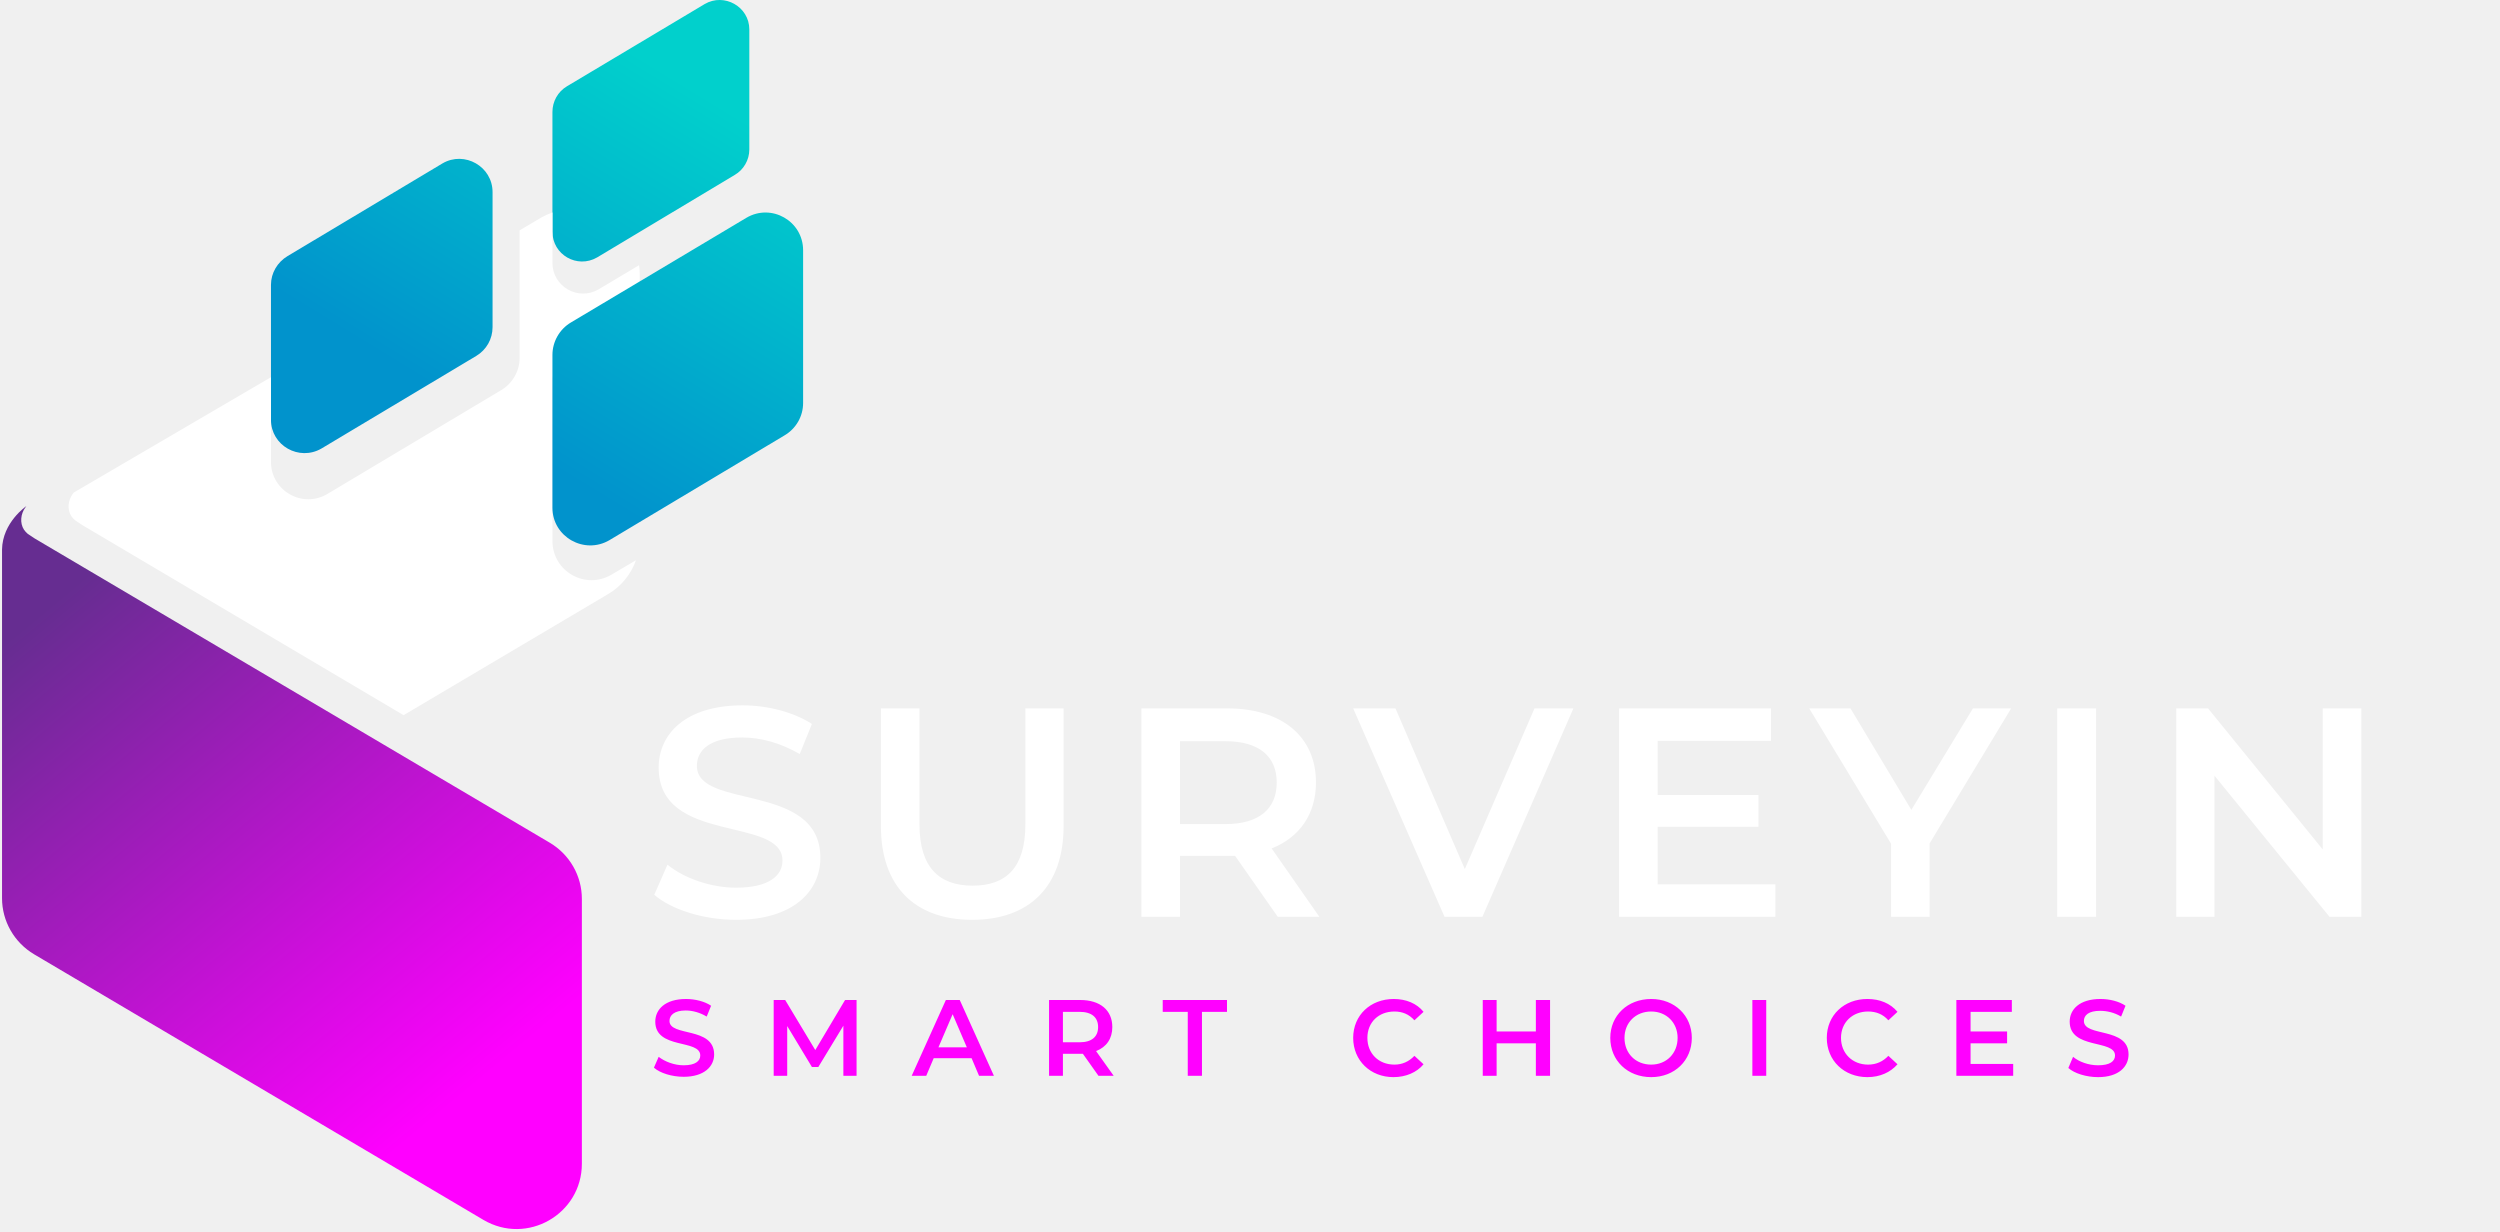
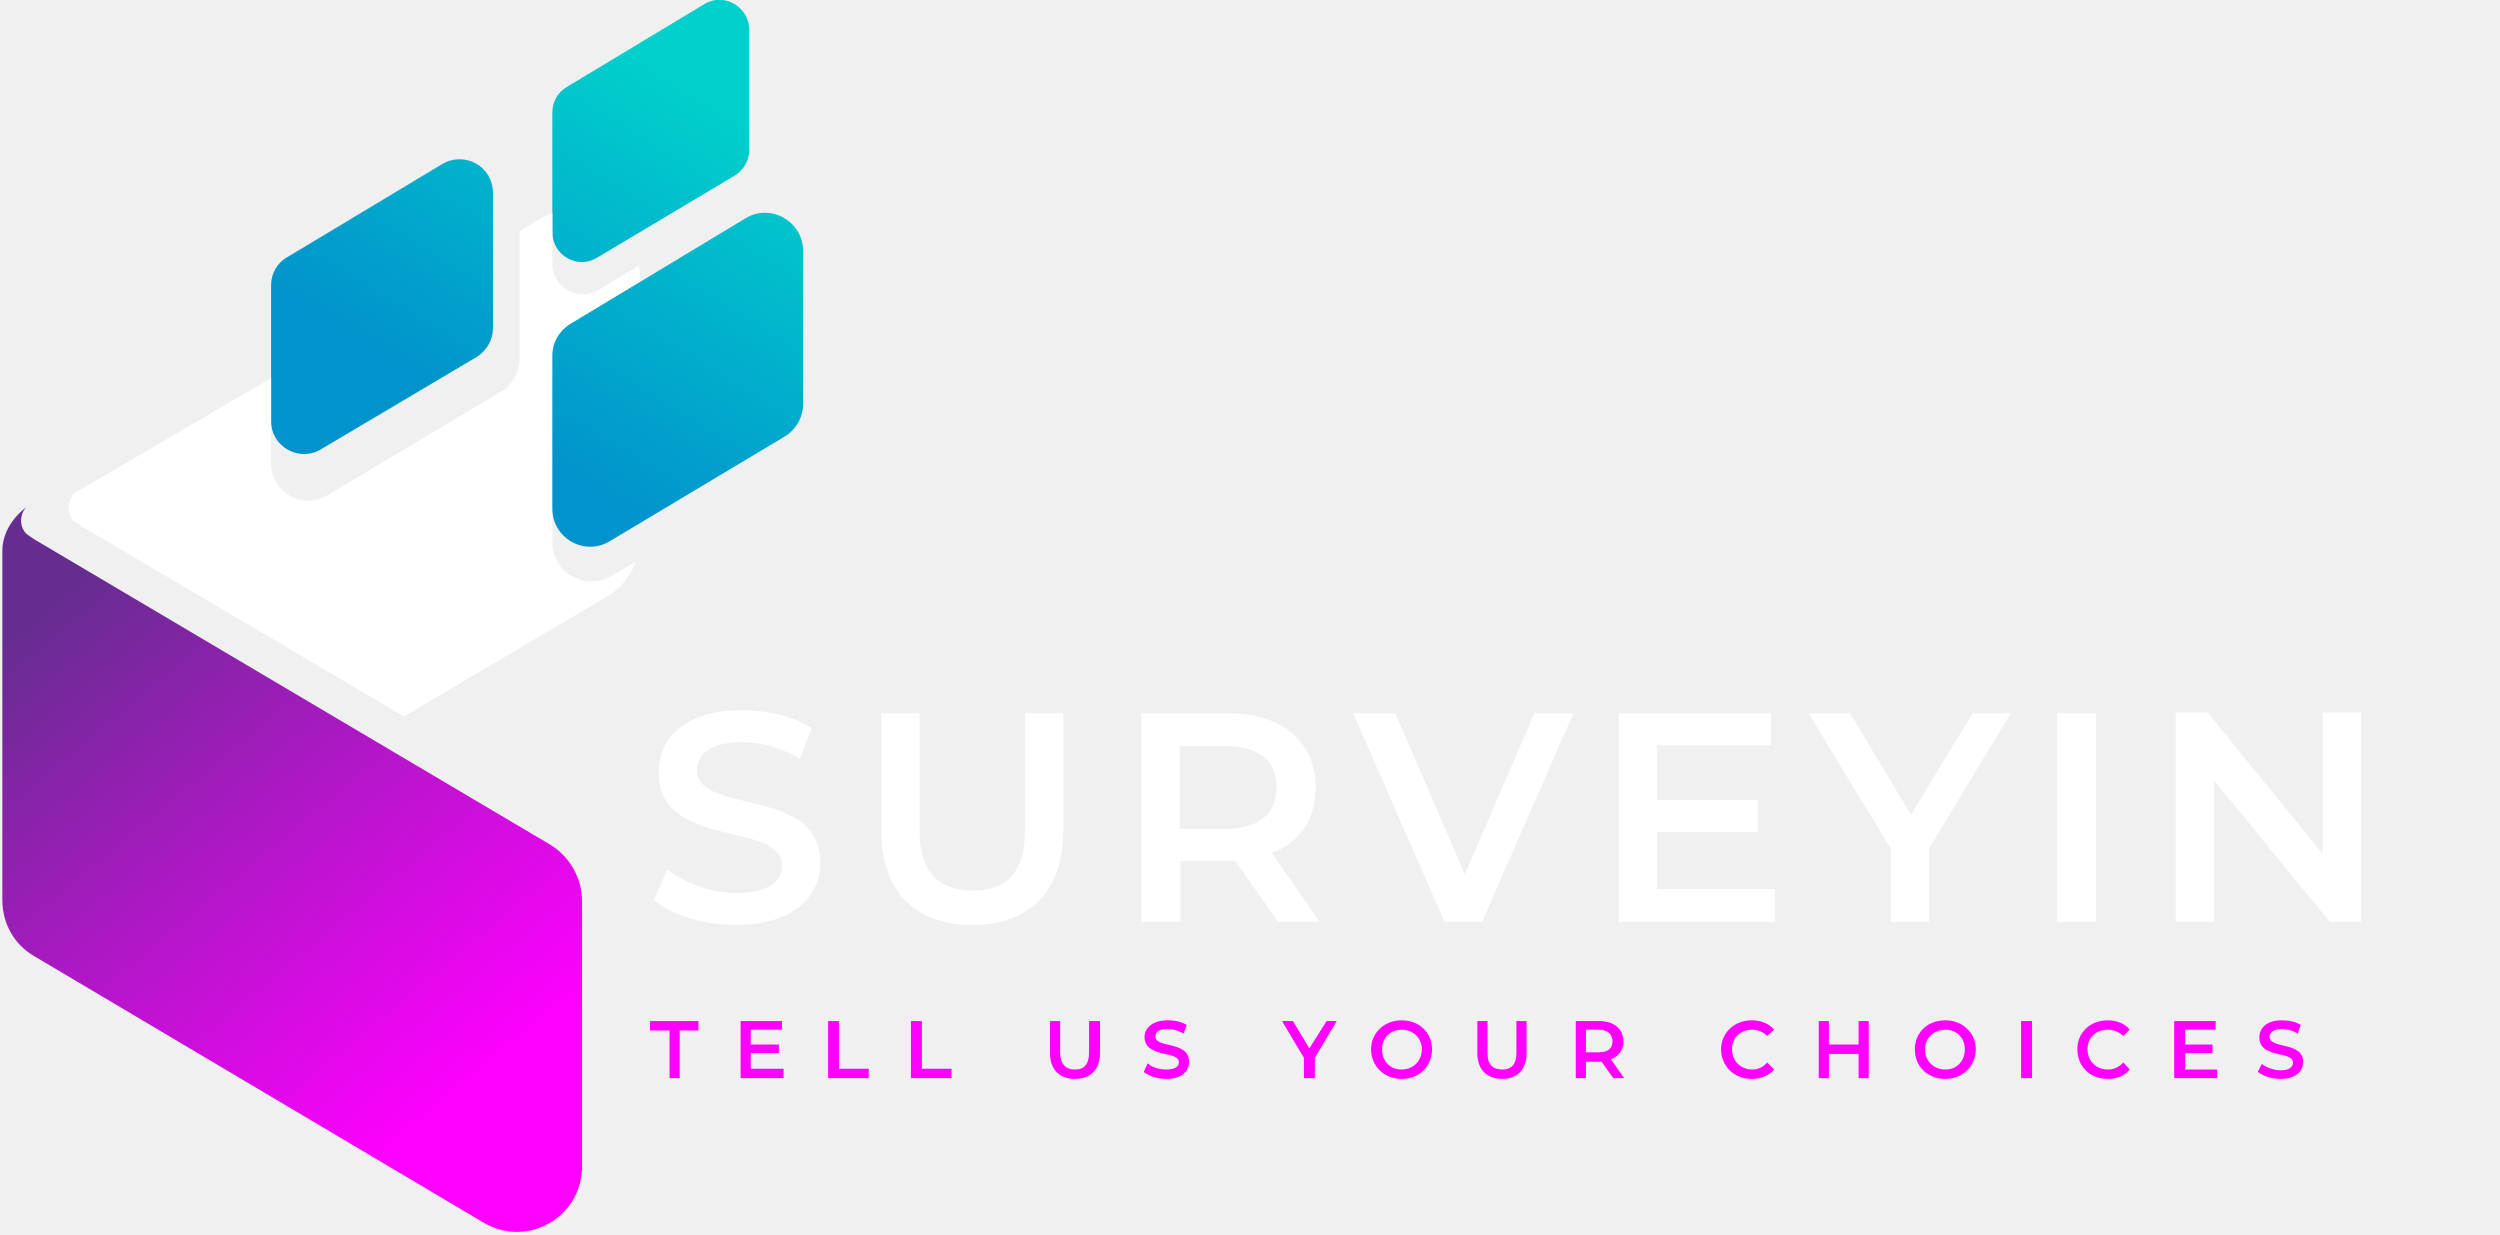
- <svg xmlns="http://www.w3.org/2000/svg" version="1.2" viewBox="0 0 739 364" width="739" height="364">
+ <svg xmlns="http://www.w3.org/2000/svg" version="1.2" viewBox="0 0 320 158" width="320" height="158">
  <defs>
    <linearGradient id="P" gradientUnits="userSpaceOnUse" />
-     <linearGradient id="g1" x1="33" y1="83.1" x2="118.5" y2="-56.9" href="#P">
+     <linearGradient id="g1" x1="14.2" y1="36.1" x2="51.3" y2="-24.7" href="#P">
      <stop offset=".14" stop-color="#0193cc" />
      <stop offset=".88" stop-color="#01d0cc" />
    </linearGradient>
-     <linearGradient id="g2" x1="71.5" y1="114" x2="157" y2="-26.1" href="#P">
+     <linearGradient id="g2" x1="30.9" y1="49.5" x2="68" y2="-11.3" href="#P">
      <stop offset=".14" stop-color="#0193cc" />
      <stop offset=".88" stop-color="#01d0cc" />
    </linearGradient>
-     <linearGradient id="g3" x1="133.8" y1="46.4" x2="299.5" y2="245.8" href="#P">
+     <linearGradient id="g3" x1="57.9" y1="20.2" x2="129.7" y2="106.6" href="#P">
      <stop offset=".1" stop-color="#662d91" />
      <stop offset=".83" stop-color="#f0f" />
    </linearGradient>
-     <linearGradient id="g4" x1="97.2" y1="124.7" x2="182.7" y2="-15.4" href="#P">
+     <linearGradient id="g4" x1="42.1" y1="54.1" x2="79.2" y2="-6.7" href="#P">
      <stop offset=".14" stop-color="#0193cc" />
      <stop offset=".88" stop-color="#01d0cc" />
    </linearGradient>
  </defs>
  <style>.a{fill:#0b1f33}.b{fill:#f0f}.c{fill:#fff}.d{fill:url(#g1)}.e{fill:url(#g2)}.f{fill:url(#g3)}.g{fill:url(#g4)}</style>
  <g style="display:none">
-     <path class="a" d="m929 750h-998v-1000h998z" />
+     <path class="a" d="m-29.9-108.5h432.2v434h-432.2z" />
  </g>
-   <path class="b" d="m202.1 318.3c6.1 0 9-3.1 9-6.6 0-8.3-13.2-5.2-13.2-9.9 0-1.7 1.4-3.1 4.8-3.1 2 0 4.2 0.6 6.2 1.8l1.3-3.2c-1.9-1.3-4.8-2-7.4-2-6.2 0-9.1 3.1-9.1 6.7 0 8.3 13.3 5.1 13.3 10 0 1.6-1.4 2.9-4.9 2.9-2.8 0-5.6-1.1-7.4-2.5l-1.4 3.2c1.8 1.6 5.3 2.7 8.8 2.7zm51.1-0.3v-22.4h-3.4l-8.8 14.8-8.9-14.8h-3.4v22.4h4v-14.7l7.3 12.1h1.9l7.4-12.2v14.8zm36.2 0h4.4l-10.1-22.4h-4.1l-10.1 22.4h4.3l2.2-5.2h11.2zm-12-8.4l4.2-9.8 4.2 9.8zm51.8 8.4l-5.2-7.3c3.1-1.2 4.8-3.7 4.8-7.1 0-5-3.6-8-9.5-8h-9.2v22.4h4.1v-6.5h5.1c0.3 0 0.6 0 0.8 0l4.6 6.5zm-4.6-14.4c0 2.8-1.8 4.5-5.5 4.5h-4.9v-9h4.9c3.7 0 5.5 1.7 5.5 4.5zm26.5 14.4h4.2v-18.9h7.4v-3.5h-19v3.5h7.4zm60.8 0.4c3.7 0 6.9-1.4 8.9-3.8l-2.7-2.5c-1.6 1.7-3.6 2.6-5.9 2.6-4.7 0-8-3.3-8-7.9 0-4.6 3.3-7.8 8-7.8 2.3 0 4.3 0.8 5.9 2.6l2.7-2.5c-2-2.5-5.2-3.8-8.8-3.8-6.9 0-12 4.8-12 11.5 0 6.7 5.1 11.6 11.9 11.6zm42.1-22.8v9.3h-11.6v-9.3h-4.1v22.4h4.1v-9.6h11.6v9.6h4.2v-22.4zm34.1 22.8c6.9 0 12-4.9 12-11.6 0-6.6-5.1-11.5-12-11.5-7 0-12.1 4.9-12.1 11.5 0 6.7 5.1 11.6 12.1 11.6zm0-3.7c-4.6 0-7.9-3.3-7.9-7.9 0-4.5 3.3-7.8 7.9-7.8 4.5 0 7.8 3.3 7.8 7.8 0 4.6-3.3 7.9-7.8 7.9zm29.9 3.3h4.1v-22.4h-4.1zm34 0.4c3.7 0 6.8-1.4 8.9-3.8l-2.7-2.5c-1.6 1.7-3.6 2.6-6 2.6-4.6 0-8-3.3-8-7.9 0-4.6 3.4-7.8 8-7.8 2.4 0 4.4 0.8 6 2.6l2.7-2.5c-2.1-2.5-5.2-3.8-8.9-3.8-6.9 0-12 4.8-12 11.5 0 6.7 5.1 11.6 12 11.6zm30.5-3.9v-6.1h10.8v-3.5h-10.8v-5.8h12.2v-3.5h-16.4v22.4h16.8v-3.5zm37.7 3.9c6.1 0 9-3.1 9-6.7 0-8.2-13.2-5.1-13.2-9.9 0-1.7 1.4-3 4.8-3 2 0 4.2 0.5 6.2 1.7l1.3-3.2c-1.9-1.3-4.7-2-7.4-2-6.2 0-9.1 3.1-9.1 6.7 0 8.3 13.4 5.2 13.4 10 0 1.7-1.5 2.9-5 2.9-2.8 0-5.6-1-7.4-2.5l-1.4 3.3c1.8 1.6 5.3 2.7 8.8 2.7z" />
-   <path class="c" d="m217.6 271.9c16.9 0 24.9-8.5 24.9-18.3 0-22.6-36.5-14.1-36.5-27.2 0-4.7 3.9-8.4 13.4-8.4 5.4 0 11.4 1.6 17 4.9l3.6-8.9c-5.4-3.5-13.1-5.5-20.5-5.5-16.9 0-24.8 8.5-24.8 18.4 0 22.9 36.6 14.2 36.6 27.5 0 4.5-4.1 8-13.7 8-7.5 0-15.4-2.8-20.3-6.8l-3.9 8.9c5.1 4.4 14.6 7.4 24.2 7.4zm69.8 0c16.8 0 27-9.8 27-27.7v-34.8h-11.3v34.3c0 12.7-5.6 18.1-15.6 18.1-9.9 0-15.7-5.4-15.7-18.1v-34.3h-11.4v34.8c0 17.9 10.1 27.7 27 27.7zm102.6-0.9l-14.1-20.2c8.3-3.3 13.1-10.2 13.1-19.5 0-13.6-10.1-21.9-26.2-21.9h-25.4v61.6h11.4v-18h14c0.7 0 1.5 0 2.3 0l12.6 18zm-12.6-39.7c0 7.8-5.2 12.3-15.2 12.3h-13.4v-24.5h13.4c10 0 15.2 4.5 15.2 12.2zm76.2-21.9l-20.6 47.5-20.5-47.5h-12.5l27 61.6h11.2l26.9-61.6zm36.4 52v-17h29.8v-9.4h-29.8v-16h33.5v-9.6h-44.9v61.6h46.2v-9.6zm104.5-52h-11.3l-18.2 30-18-30h-12.2l24.2 40v21.6h11.4v-21.7zm13.6 61.6h11.5v-61.6h-11.5zm78.5-61.6v41.7l-33.9-41.7h-9.4v61.6h11.3v-41.7l34 41.7h9.4v-61.6z" />
-   <path class="d" d="m140.8 105.2l-45.8 27.4c-6.6 3.8-14.9-0.9-14.9-8.5v-39.9c0-3.5 1.9-6.7 4.9-8.5l45.8-27.4c6.5-3.8 14.8 0.9 14.8 8.5v39.9c0 3.5-1.8 6.7-4.8 8.5z" />
-   <path class="e" d="m217.2 51.7l-40.7 24.4c-5.9 3.4-13.2-0.8-13.2-7.6v-35.4c0-3.1 1.6-6 4.3-7.6l40.7-24.3c5.8-3.4 13.2 0.8 13.2 7.5v35.5c0 3.1-1.7 6-4.3 7.5z" />
-   <path class="f" d="m162.5 249.1l-152.2-89.9-2.1-1.4q-0.6-0.5-1.1-1.2c-1.3-2-1-4.7 0.4-6.6l0.3-0.4c0 0-7.1 4.8-7.2 12.9v103c0 6.8 3.6 13.1 9.5 16.6l132.8 78.5c12.9 7.6 29.1-1.7 29.1-16.6v-78.3c0-6.8-3.6-13.1-9.5-16.6z" />
-   <path class="c" d="m169 102.9l20.1-12v-10q0-1.3-0.2-2.5l-11.9 7.1c-6.1 3.6-13.7-0.8-13.7-7.8v-14.9c-1.1 0.4-2.2 0.9-3.3 1.5l-6.4 3.8v37.7c0 3.9-2.1 7.5-5.4 9.5l-51.4 30.7c-7.4 4.4-16.7-0.9-16.7-9.5v-25l-58.3 34.1-0.3 0.4c-1.4 1.9-1.7 4.6-0.4 6.6q0.5 0.7 1.1 1.2l2.1 1.4 95 56.2 60.3-35.7c4-2.3 6.9-5.9 8.4-10.1l-7.3 4.3c-7.7 4.5-17.4-1-17.4-10v-47c0-4.1 2.1-7.9 5.7-10z" />
-   <path class="g" d="m231.9 128.7l-51.8 31c-7.4 4.3-16.8-1-16.8-9.6v-45.2c0-3.9 2.1-7.6 5.5-9.6l51.8-30.9c7.4-4.4 16.8 0.9 16.8 9.6v45.1c0 4-2.1 7.6-5.5 9.6z" />
+   <path class="b" d="m85.7 138h1.3v-6.1h2.4v-1.2h-6.2v1.2h2.5zm10.4-1.2v-2h3.6v-1.1h-3.6v-1.9h4v-1.1h-5.3v7.3h5.5v-1.2zm9.9 1.2h5.2v-1.2h-3.8v-6.1h-1.4zm10.6 0h5.2v-1.2h-3.8v-6.1h-1.4zm21 0.1c2 0 3.2-1.2 3.2-3.3v-4.1h-1.4v4c0 1.5-0.6 2.2-1.8 2.2-1.2 0-1.9-0.7-1.9-2.2v-4h-1.3v4.1c0 2.1 1.2 3.3 3.2 3.3zm11.7 0c2 0 2.9-1 2.9-2.2 0-2.7-4.3-1.7-4.3-3.2 0-0.6 0.4-1 1.6-1 0.6 0 1.3 0.2 2 0.6l0.4-1.1c-0.6-0.4-1.5-0.6-2.4-0.6-2 0-3 1-3 2.1 0 2.8 4.4 1.7 4.4 3.3 0 0.5-0.5 0.9-1.6 0.9-0.9 0-1.9-0.3-2.4-0.8l-0.5 1.1c0.6 0.5 1.7 0.9 2.9 0.9zm21.8-7.4h-1.3l-2.2 3.5-2.1-3.5h-1.4l2.8 4.7v2.6h1.4v-2.6zm8.3 7.4c2.3 0 3.9-1.6 3.9-3.8 0-2.1-1.6-3.7-3.9-3.7-2.2 0-3.9 1.6-3.9 3.7 0 2.2 1.7 3.8 3.9 3.8zm0-1.2c-1.5 0-2.5-1.1-2.5-2.6 0-1.4 1-2.5 2.5-2.5 1.5 0 2.6 1.1 2.6 2.5 0 1.5-1.1 2.6-2.6 2.6zm12.9 1.2c1.9 0 3.1-1.2 3.1-3.3v-4.1h-1.3v4.1c0 1.5-0.7 2.1-1.8 2.1-1.2 0-1.9-0.6-1.9-2.1v-4.1h-1.3v4.1c0 2.1 1.2 3.3 3.2 3.3zm15.6-0.1l-1.7-2.4c1-0.4 1.6-1.2 1.6-2.3 0-1.6-1.2-2.6-3.1-2.6h-3v7.3h1.3v-2.1h1.7c0.1 0 0.2 0 0.3 0l1.5 2.1zm-1.5-4.7c0 0.9-0.6 1.4-1.8 1.4h-1.6v-2.9h1.6c1.2 0 1.8 0.6 1.8 1.5zm17.8 4.8c1.2 0 2.2-0.4 2.9-1.2l-0.9-0.9c-0.5 0.6-1.2 0.9-1.9 0.9-1.5 0-2.6-1.1-2.6-2.6 0-1.5 1.1-2.5 2.6-2.5 0.7 0 1.4 0.3 1.9 0.8l0.9-0.8c-0.7-0.8-1.7-1.2-2.9-1.2-2.2 0-3.9 1.6-3.9 3.7 0 2.2 1.7 3.8 3.9 3.8zm13.7-7.4v3h-3.8v-3h-1.3v7.3h1.3v-3.1h3.8v3.1h1.3v-7.3zm11.1 7.4c2.2 0 3.9-1.6 3.9-3.8 0-2.1-1.7-3.7-3.9-3.7-2.3 0-3.9 1.6-3.9 3.7 0 2.2 1.6 3.8 3.9 3.8zm0-1.2c-1.5 0-2.6-1.1-2.6-2.6 0-1.4 1.1-2.5 2.6-2.5 1.5 0 2.5 1.1 2.5 2.5 0 1.5-1 2.6-2.5 2.6zm9.7 1.1h1.4v-7.3h-1.4zm11.1 0.1c1.1 0 2.2-0.4 2.8-1.2l-0.8-0.9c-0.6 0.6-1.2 0.9-2 0.9-1.5 0-2.6-1.1-2.6-2.6 0-1.5 1.1-2.5 2.6-2.5 0.8 0 1.4 0.3 2 0.8l0.8-0.8c-0.6-0.8-1.7-1.2-2.8-1.2-2.3 0-3.9 1.6-3.9 3.7 0 2.2 1.6 3.8 3.9 3.8zm9.9-1.2v-2.1h3.5v-1.1h-3.5v-1.9h3.9v-1.1h-5.3v7.3h5.5v-1.1zm12.2 1.2c2 0 2.9-1 2.9-2.2 0-2.6-4.3-1.6-4.3-3.2 0-0.5 0.5-1 1.6-1 0.6 0 1.4 0.2 2 0.6l0.4-1.1c-0.6-0.4-1.5-0.6-2.4-0.6-2 0-2.9 1-2.9 2.2 0 2.7 4.3 1.7 4.3 3.2 0 0.6-0.5 1-1.6 1-0.9 0-1.8-0.4-2.4-0.8l-0.5 1c0.6 0.5 1.8 0.9 2.9 0.9z" />
+   <path class="c" d="m94.2 118.4c7.4 0 10.8-3.7 10.8-8 0-9.8-15.8-6.1-15.8-11.8 0-2 1.7-3.6 5.8-3.6 2.3 0 5 0.7 7.4 2.1l1.5-3.9c-2.3-1.5-5.7-2.3-8.9-2.3-7.3 0-10.7 3.6-10.7 8 0 9.9 15.8 6.1 15.8 11.9 0 2-1.7 3.5-5.9 3.5-3.2 0-6.6-1.3-8.8-3l-1.7 3.9c2.2 1.9 6.4 3.2 10.5 3.2zm30.3 0c7.2 0 11.6-4.3 11.6-12.1v-15h-4.9v14.9c0 5.5-2.4 7.8-6.7 7.8-4.3 0-6.8-2.3-6.8-7.8v-14.9h-4.9v15c0 7.8 4.3 12.1 11.7 12.1zm44.4-0.4l-6.1-8.8c3.6-1.4 5.6-4.4 5.6-8.4 0-5.9-4.3-9.5-11.3-9.5h-11v26.7h5v-7.8h6c0.3 0 0.7 0 1 0l5.5 7.8zm-5.5-17.2c0 3.3-2.2 5.3-6.6 5.3h-5.8v-10.6h5.8c4.4 0 6.6 1.9 6.6 5.3zm33-9.5l-8.9 20.6-8.9-20.6h-5.4l11.7 26.7h4.8l11.7-26.7zm15.7 22.5v-7.3h12.9v-4.1h-12.9v-7h14.6v-4.1h-19.5v26.7h20v-4.2zm45.3-22.5h-4.9l-7.9 13-7.8-13h-5.3l10.5 17.3v9.4h4.9v-9.4zm5.9 26.7h5v-26.7h-5zm34-26.8v18.1l-14.7-18.1h-4.1v26.8h4.9v-18.1l14.8 18.1h4v-26.8z" />
+   <path class="d" d="m61 45.7l-19.9 11.8c-2.8 1.7-6.4-0.3-6.4-3.6v-17.4c0-1.5 0.8-2.9 2.1-3.6l19.8-11.9c2.9-1.7 6.5 0.3 6.5 3.7v17.3c0 1.5-0.8 2.9-2.1 3.7z" />
+   <path class="e" d="m94 22.5l-17.6 10.5c-2.5 1.5-5.7-0.3-5.7-3.3v-15.3c0-1.4 0.7-2.6 1.9-3.3l17.6-10.6c2.5-1.5 5.7 0.4 5.7 3.3v15.4c0 1.3-0.7 2.6-1.9 3.3z" />
+   <path class="f" d="m70.4 108.1l-65.9-39-0.9-0.6q-0.3-0.2-0.5-0.5c-0.6-0.9-0.5-2.1 0.1-2.9l0.2-0.2c0 0-3.1 2.1-3.1 5.6v44.7c0 3 1.5 5.7 4.1 7.2l57.5 34.1c5.6 3.3 12.6-0.7 12.6-7.2v-34c0-2.9-1.6-5.7-4.1-7.2z" />
+   <path class="c" d="m73.2 44.7l8.7-5.2v-4.4q0-0.5-0.1-1.1l-5.2 3.1c-2.6 1.6-5.9-0.3-5.9-3.4v-6.4q-0.7 0.2-1.4 0.6l-2.8 1.7v16.3c0 1.7-0.9 3.3-2.3 4.2l-22.3 13.3c-3.2 1.9-7.2-0.4-7.2-4.1v-10.9l-25.3 14.8-0.1 0.2c-0.6 0.8-0.7 2-0.2 2.8q0.2 0.4 0.5 0.6l0.9 0.6 41.2 24.3 26.1-15.4c1.7-1 2.9-2.6 3.6-4.4l-3.1 1.8c-3.4 2-7.6-0.4-7.6-4.3v-20.4c0-1.8 0.9-3.4 2.5-4.3z" />
+   <path class="g" d="m100.4 55.9l-22.4 13.4c-3.2 1.9-7.3-0.4-7.3-4.2v-19.6c0-1.7 0.9-3.2 2.4-4.1l22.4-13.5c3.2-1.9 7.3 0.5 7.3 4.2v19.6c0 1.7-0.9 3.3-2.4 4.2z" />
</svg>
